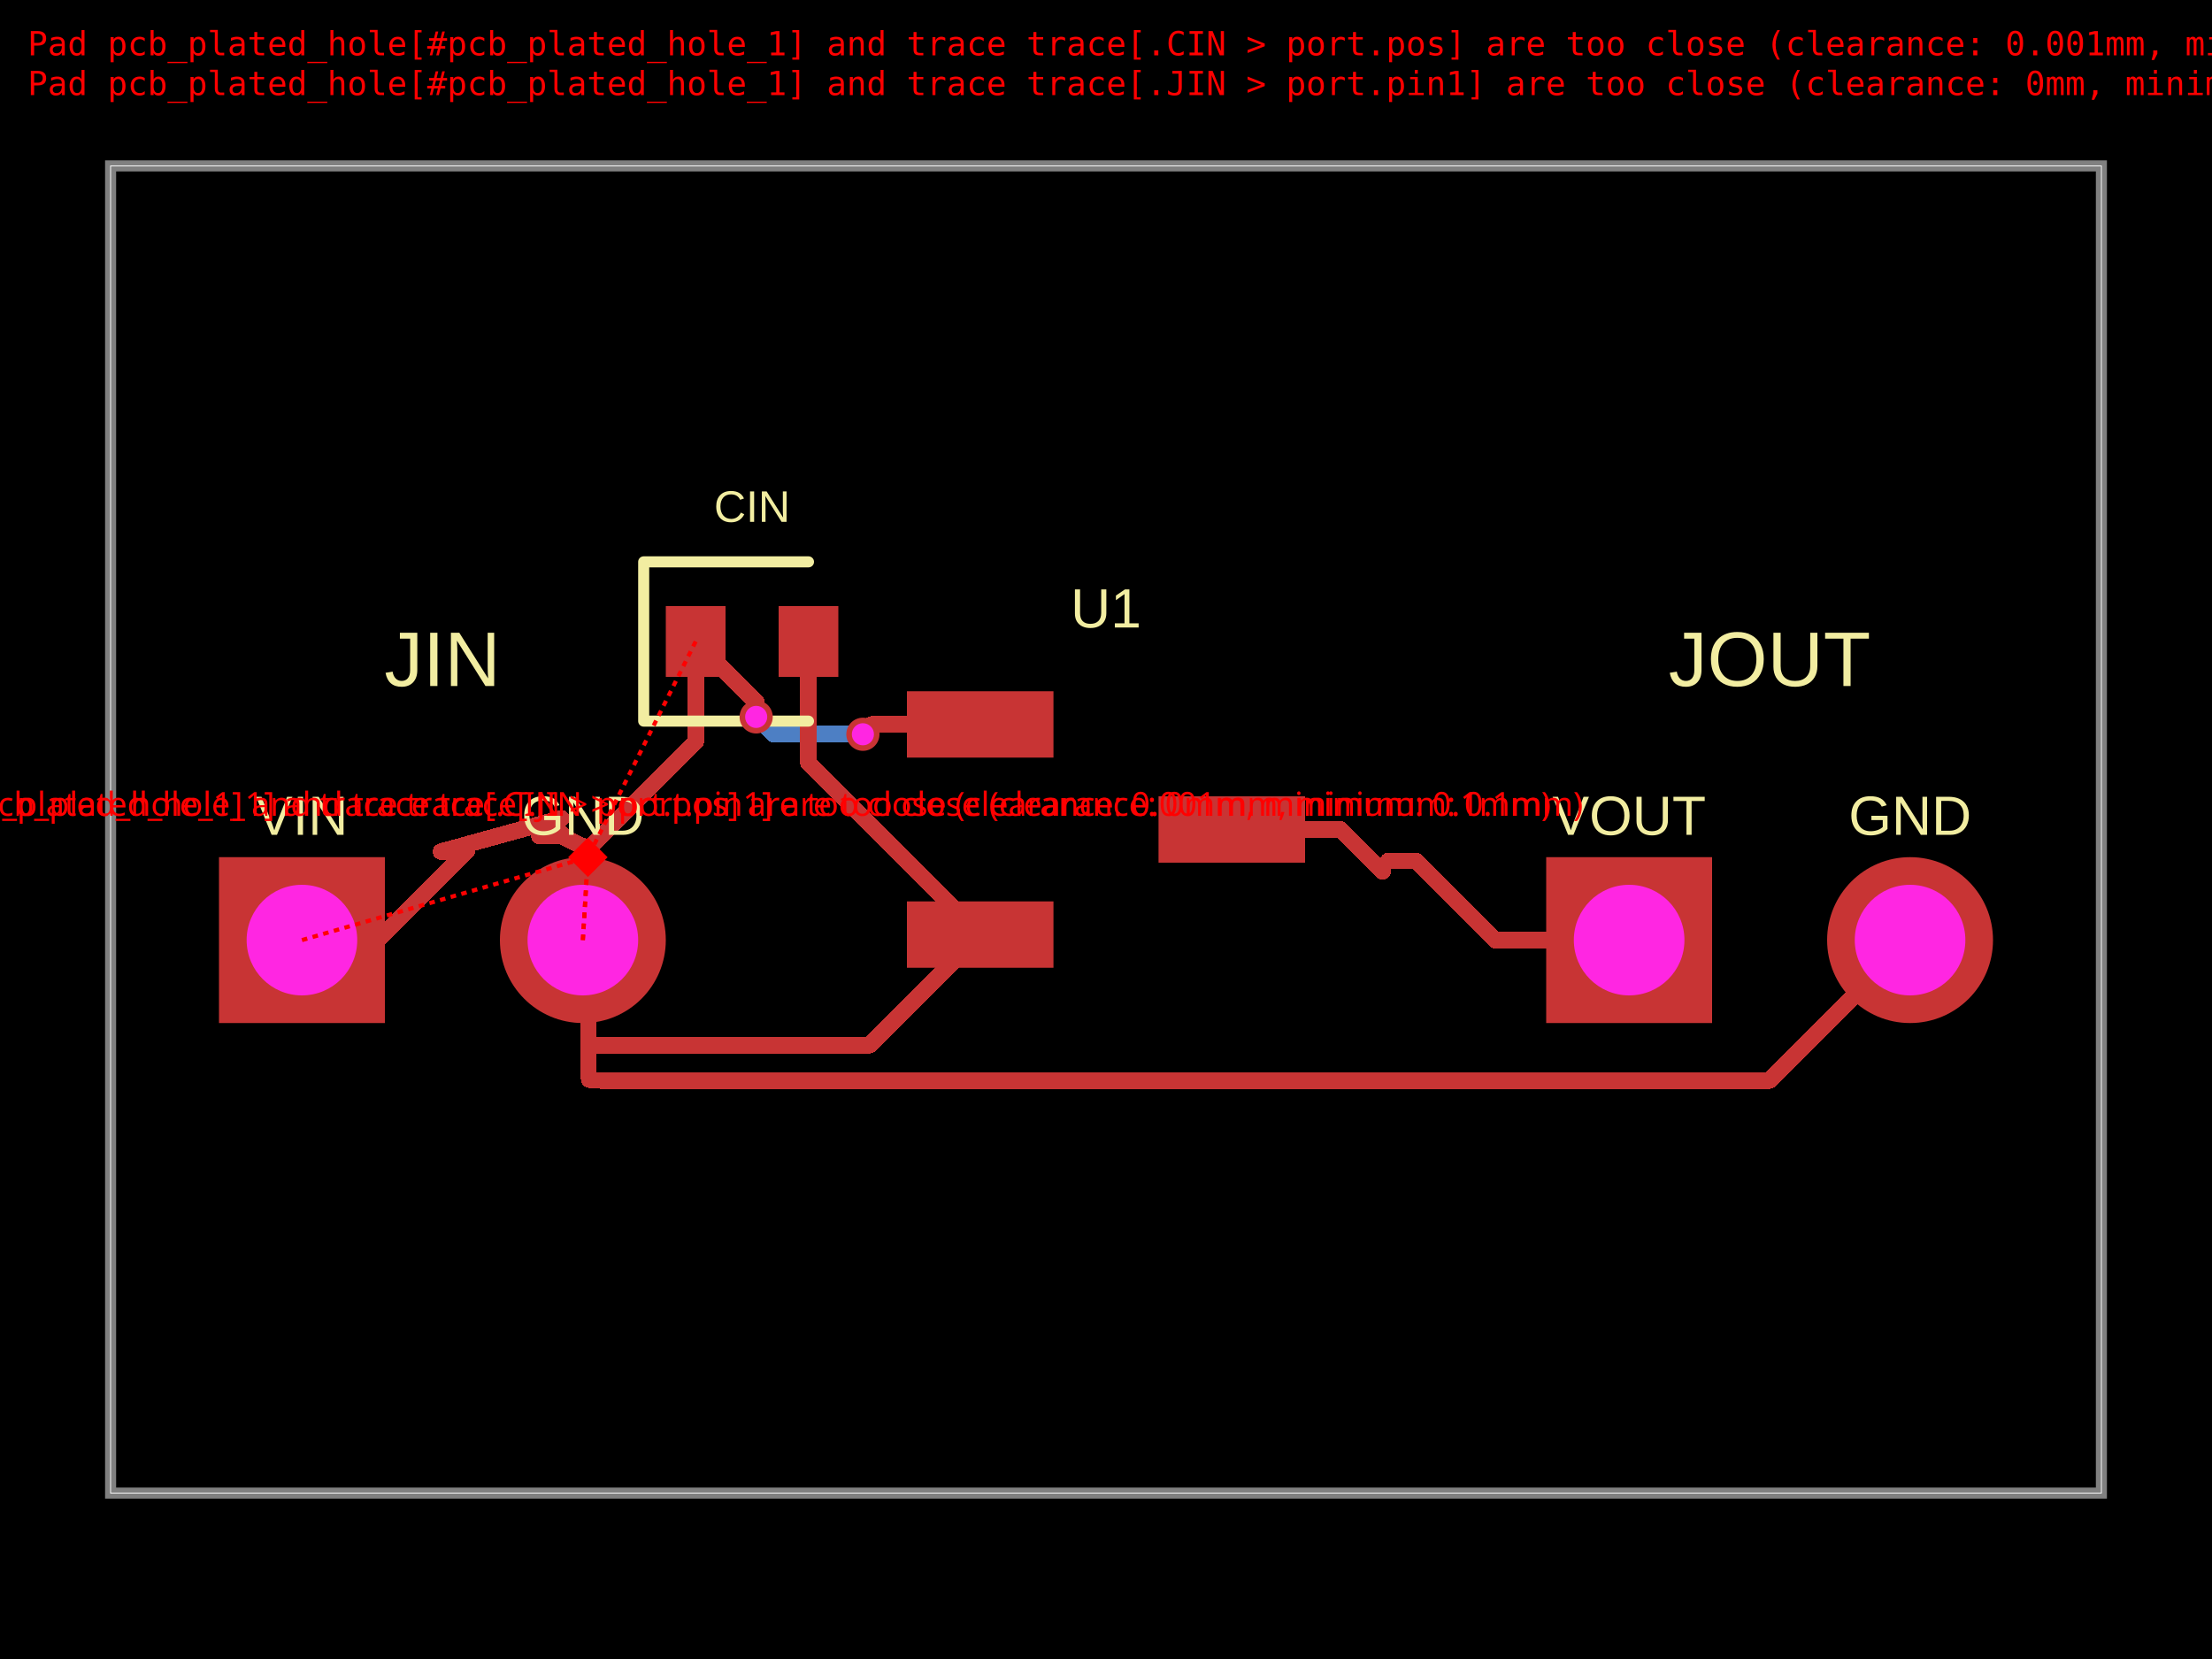
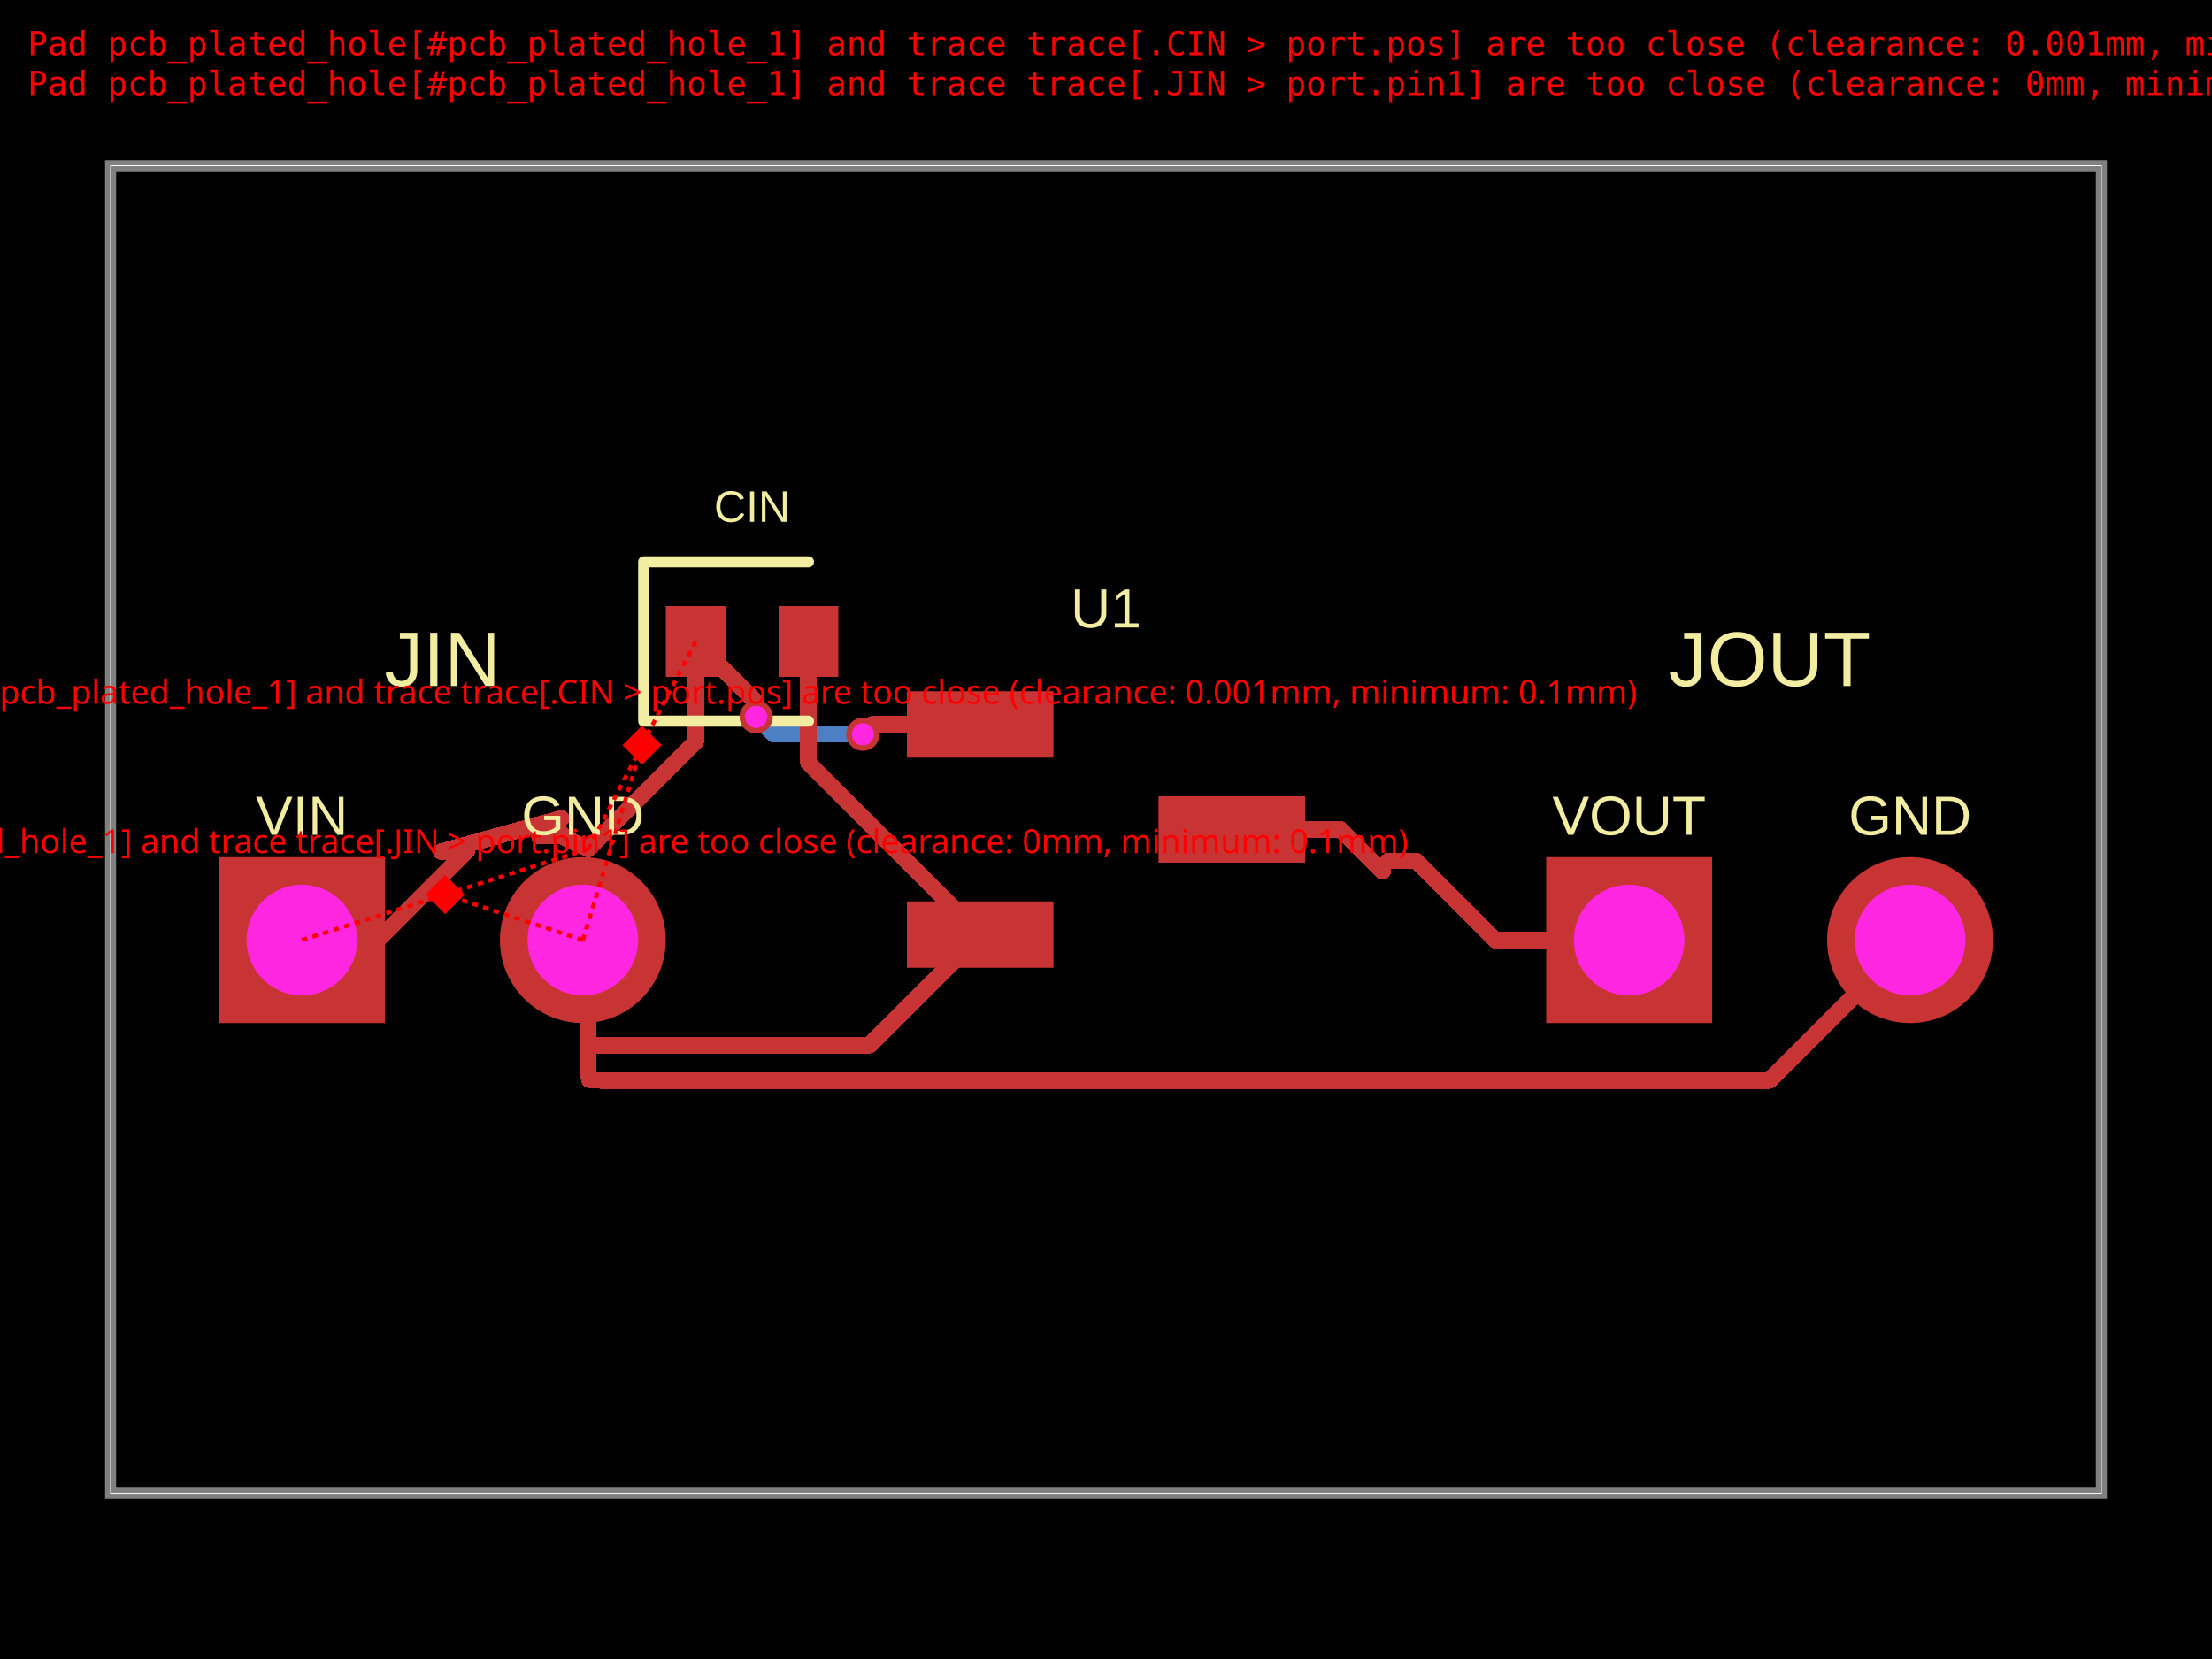
<svg xmlns="http://www.w3.org/2000/svg" width="800" height="600" data-software-used-string="@tscircuit/core@0.0.1287">
  <style />
  <rect class="boundary" x="0" y="0" fill="#000" width="800" height="600" data-type="pcb_background" data-pcb-layer="global" />
  <rect class="pcb-boundary" fill="none" stroke="#fff" stroke-width="0.3" x="40" y="60" width="720" height="480" data-type="pcb_boundary" data-pcb-layer="global" />
  <path class="pcb-board" d="M 40 540 L 760 540 L 760 60 L 40 60 Z" fill="none" stroke="rgba(255, 255, 255, 0.5)" stroke-width="4" data-type="pcb_board" data-pcb-layer="board" />
  <path class="pcb-trace" stroke="rgb(77, 127, 196)" fill="none" d="M 312.08 265.56 L 279.76 265.56" stroke-width="6" stroke-linecap="round" stroke-linejoin="round" shape-rendering="crispEdges" data-type="pcb_trace" data-pcb-layer="bottom" />
  <path class="pcb-trace" stroke="rgb(77, 127, 196)" fill="none" d="M 279.76 265.56 L 274.385 260.185" stroke-width="6" stroke-linecap="round" stroke-linejoin="round" shape-rendering="crispEdges" data-type="pcb_trace" data-pcb-layer="bottom" />
  <path class="pcb-trace" stroke="rgb(77, 127, 196)" fill="none" d="M 274.385 260.185 L 273.48 259.28" stroke-width="6" stroke-linecap="round" stroke-linejoin="round" shape-rendering="crispEdges" data-type="pcb_trace" data-pcb-layer="bottom" />
  <rect class="pcb-pad" fill="rgb(200, 52, 52)" x="328" y="250" width="53" height="24" data-type="pcb_smtpad" data-pcb-layer="top" data-pad-name="U1.VIN" />
  <rect class="pcb-pad" fill="rgb(200, 52, 52)" x="328" y="326" width="53" height="24" data-type="pcb_smtpad" data-pcb-layer="top" data-pad-name="U1.GND" />
  <rect class="pcb-pad" fill="rgb(200, 52, 52)" x="419" y="288" width="53" height="24" data-type="pcb_smtpad" data-pcb-layer="top" data-pad-name="U1.VOUT" />
  <rect class="pcb-pad" fill="rgb(200, 52, 52)" x="240.8" y="219.2" width="21.6" height="25.6" data-type="pcb_smtpad" data-pcb-layer="top" data-pad-name="CIN.pin1" />
  <rect class="pcb-pad" fill="rgb(200, 52, 52)" x="281.6" y="219.2" width="21.6" height="25.6" data-type="pcb_smtpad" data-pcb-layer="top" data-pad-name="CIN.pin2" />
  <path class="pcb-trace" stroke="rgb(200, 52, 52)" fill="none" d="M 445.5 300 L 484.83 300" stroke-width="6" stroke-linecap="round" stroke-linejoin="round" shape-rendering="crispEdges" data-type="pcb_trace" data-pcb-layer="top" />
  <path class="pcb-trace" stroke="rgb(200, 52, 52)" fill="none" d="M 484.83 300 L 500 315.17" stroke-width="6" stroke-linecap="round" stroke-linejoin="round" shape-rendering="crispEdges" data-type="pcb_trace" data-pcb-layer="top" />
  <path class="pcb-trace" stroke="rgb(200, 52, 52)" fill="none" d="M 292.4 232 L 292.4 275.88" stroke-width="6" stroke-linecap="round" stroke-linejoin="round" shape-rendering="crispEdges" data-type="pcb_trace" data-pcb-layer="top" />
  <path class="pcb-trace" stroke="rgb(200, 52, 52)" fill="none" d="M 292.4 275.88 L 354.52 338" stroke-width="6" stroke-linecap="round" stroke-linejoin="round" shape-rendering="crispEdges" data-type="pcb_trace" data-pcb-layer="top" />
  <path class="pcb-trace" stroke="rgb(200, 52, 52)" fill="none" d="M 212.8 378 L 314.52 378" stroke-width="6" stroke-linecap="round" stroke-linejoin="round" shape-rendering="crispEdges" data-type="pcb_trace" data-pcb-layer="top" />
  <path class="pcb-trace" stroke="rgb(200, 52, 52)" fill="none" d="M 314.52 378 L 354.52 338" stroke-width="6" stroke-linecap="round" stroke-linejoin="round" shape-rendering="crispEdges" data-type="pcb_trace" data-pcb-layer="top" />
  <path class="pcb-trace" stroke="rgb(200, 52, 52)" fill="none" d="M 251.6 232 L 251.6 268.24" stroke-width="6" stroke-linecap="round" stroke-linejoin="round" shape-rendering="crispEdges" data-type="pcb_trace" data-pcb-layer="top" />
  <path class="pcb-trace" stroke="rgb(200, 52, 52)" fill="none" d="M 251.6 268.24 L 212.8 307.04" stroke-width="6" stroke-linecap="round" stroke-linejoin="round" shape-rendering="crispEdges" data-type="pcb_trace" data-pcb-layer="top" />
  <path class="pcb-trace" stroke="rgb(200, 52, 52)" fill="none" d="M 354.5 262 L 315.322 262" stroke-width="6" stroke-linecap="round" stroke-linejoin="round" shape-rendering="crispEdges" data-type="pcb_trace" data-pcb-layer="top" />
  <path class="pcb-trace" stroke="rgb(200, 52, 52)" fill="none" d="M 315.322 262 L 314.743 262.579" stroke-width="6" stroke-linecap="round" stroke-linejoin="round" shape-rendering="crispEdges" data-type="pcb_trace" data-pcb-layer="top" />
  <path class="pcb-trace" stroke="rgb(200, 52, 52)" fill="none" d="M 314.743 262.579 L 314.743 262.897" stroke-width="6" stroke-linecap="round" stroke-linejoin="round" shape-rendering="crispEdges" data-type="pcb_trace" data-pcb-layer="top" />
  <path class="pcb-trace" stroke="rgb(200, 52, 52)" fill="none" d="M 314.743 262.897 L 312.08 265.56" stroke-width="6" stroke-linecap="round" stroke-linejoin="round" shape-rendering="crispEdges" data-type="pcb_trace" data-pcb-layer="top" />
  <path class="pcb-trace" stroke="rgb(200, 52, 52)" fill="none" d="M 273.48 259.28 L 273.48 253.88" stroke-width="6" stroke-linecap="round" stroke-linejoin="round" shape-rendering="crispEdges" data-type="pcb_trace" data-pcb-layer="top" />
  <path class="pcb-trace" stroke="rgb(200, 52, 52)" fill="none" d="M 273.48 253.88 L 251.6 232" stroke-width="6" stroke-linecap="round" stroke-linejoin="round" shape-rendering="crispEdges" data-type="pcb_trace" data-pcb-layer="top" />
  <path class="pcb-trace" stroke="rgb(200, 52, 52)" fill="none" d="M 589.2 340 L 540.756 340" stroke-width="6" stroke-linecap="round" stroke-linejoin="round" shape-rendering="crispEdges" data-type="pcb_trace" data-pcb-layer="top" />
  <path class="pcb-trace" stroke="rgb(200, 52, 52)" fill="none" d="M 540.756 340 L 512.116 311.36" stroke-width="6" stroke-linecap="round" stroke-linejoin="round" shape-rendering="crispEdges" data-type="pcb_trace" data-pcb-layer="top" />
  <path class="pcb-trace" stroke="rgb(200, 52, 52)" fill="none" d="M 512.116 311.36 L 502.121 311.36" stroke-width="6" stroke-linecap="round" stroke-linejoin="round" shape-rendering="crispEdges" data-type="pcb_trace" data-pcb-layer="top" />
  <path class="pcb-trace" stroke="rgb(200, 52, 52)" fill="none" d="M 210.8 340 L 210.8 360" stroke-width="6" stroke-linecap="round" stroke-linejoin="round" shape-rendering="crispEdges" data-type="pcb_trace" data-pcb-layer="top" />
  <path class="pcb-trace" stroke="rgb(200, 52, 52)" fill="none" d="M 210.8 360 L 208.832 362" stroke-width="6" stroke-linecap="round" stroke-linejoin="round" shape-rendering="crispEdges" data-type="pcb_trace" data-pcb-layer="top" />
  <path class="pcb-trace" stroke="rgb(200, 52, 52)" fill="none" d="M 208.832 362 L 212.8 367.4" stroke-width="6" stroke-linecap="round" stroke-linejoin="round" shape-rendering="crispEdges" data-type="pcb_trace" data-pcb-layer="top" />
  <path class="pcb-trace" stroke="rgb(200, 52, 52)" fill="none" d="M 212.8 367.4 L 212.8 378" stroke-width="6" stroke-linecap="round" stroke-linejoin="round" shape-rendering="crispEdges" data-type="pcb_trace" data-pcb-layer="top" />
  <path class="pcb-trace" stroke="rgb(200, 52, 52)" fill="none" d="M 690.8 340 L 640 390.8" stroke-width="6" stroke-linecap="round" stroke-linejoin="round" shape-rendering="crispEdges" data-type="pcb_trace" data-pcb-layer="top" />
  <path class="pcb-trace" stroke="rgb(200, 52, 52)" fill="none" d="M 640 390.8 L 220.462 390.8" stroke-width="6" stroke-linecap="round" stroke-linejoin="round" shape-rendering="crispEdges" data-type="pcb_trace" data-pcb-layer="top" />
  <path class="pcb-trace" stroke="rgb(200, 52, 52)" fill="none" d="M 220.462 390.8 L 219 390.8" stroke-width="6" stroke-linecap="round" stroke-linejoin="round" shape-rendering="crispEdges" data-type="pcb_trace" data-pcb-layer="top" />
  <path class="pcb-trace" stroke="rgb(200, 52, 52)" fill="none" d="M 219 390.8 L 218 390.8" stroke-width="6" stroke-linecap="round" stroke-linejoin="round" shape-rendering="crispEdges" data-type="pcb_trace" data-pcb-layer="top" />
  <path class="pcb-trace" stroke="rgb(200, 52, 52)" fill="none" d="M 218 390.8 L 217 390.76" stroke-width="6" stroke-linecap="round" stroke-linejoin="round" shape-rendering="crispEdges" data-type="pcb_trace" data-pcb-layer="top" />
  <path class="pcb-trace" stroke="rgb(200, 52, 52)" fill="none" d="M 217 390.76 L 216 390.76" stroke-width="6" stroke-linecap="round" stroke-linejoin="round" shape-rendering="crispEdges" data-type="pcb_trace" data-pcb-layer="top" />
  <path class="pcb-trace" stroke="rgb(200, 52, 52)" fill="none" d="M 216 390.76 L 215.04 390.76" stroke-width="6" stroke-linecap="round" stroke-linejoin="round" shape-rendering="crispEdges" data-type="pcb_trace" data-pcb-layer="top" />
  <path class="pcb-trace" stroke="rgb(200, 52, 52)" fill="none" d="M 215.04 390.76 L 214.08 390.68" stroke-width="6" stroke-linecap="round" stroke-linejoin="round" shape-rendering="crispEdges" data-type="pcb_trace" data-pcb-layer="top" />
  <path class="pcb-trace" stroke="rgb(200, 52, 52)" fill="none" d="M 214.08 390.68 L 213.16 390.44" stroke-width="6" stroke-linecap="round" stroke-linejoin="round" shape-rendering="crispEdges" data-type="pcb_trace" data-pcb-layer="top" />
  <path class="pcb-trace" stroke="rgb(200, 52, 52)" fill="none" d="M 213.16 390.44 L 212.8 388.6" stroke-width="6" stroke-linecap="round" stroke-linejoin="round" shape-rendering="crispEdges" data-type="pcb_trace" data-pcb-layer="top" />
  <path class="pcb-trace" stroke="rgb(200, 52, 52)" fill="none" d="M 212.8 388.6 L 212.8 378" stroke-width="6" stroke-linecap="round" stroke-linejoin="round" shape-rendering="crispEdges" data-type="pcb_trace" data-pcb-layer="top" />
  <path class="pcb-trace" stroke="rgb(200, 52, 52)" fill="none" d="M 109.2 340 L 136.636 340" stroke-width="6" stroke-linecap="round" stroke-linejoin="round" shape-rendering="crispEdges" data-type="pcb_trace" data-pcb-layer="top" />
  <path class="pcb-trace" stroke="rgb(200, 52, 52)" fill="none" d="M 136.636 340 L 168.85 307.786" stroke-width="6" stroke-linecap="round" stroke-linejoin="round" shape-rendering="crispEdges" data-type="pcb_trace" data-pcb-layer="top" />
  <path class="pcb-trace" stroke="rgb(200, 52, 52)" fill="none" d="M 168.85 307.786 L 159.486 308" stroke-width="6" stroke-linecap="round" stroke-linejoin="round" shape-rendering="crispEdges" data-type="pcb_trace" data-pcb-layer="top" />
  <path class="pcb-trace" stroke="rgb(200, 52, 52)" fill="none" d="M 159.486 308 L 203.063 295.97" stroke-width="6" stroke-linecap="round" stroke-linejoin="round" shape-rendering="crispEdges" data-type="pcb_trace" data-pcb-layer="top" />
  <path class="pcb-trace" stroke="rgb(200, 52, 52)" fill="none" d="M 203.063 295.97 L 197.946 300.506" stroke-width="6" stroke-linecap="round" stroke-linejoin="round" shape-rendering="crispEdges" data-type="pcb_trace" data-pcb-layer="top" />
  <path class="pcb-trace" stroke="rgb(200, 52, 52)" fill="none" d="M 197.946 300.506 L 197.145 300.506" stroke-width="6" stroke-linecap="round" stroke-linejoin="round" shape-rendering="crispEdges" data-type="pcb_trace" data-pcb-layer="top" />
  <path class="pcb-trace" stroke="rgb(200, 52, 52)" fill="none" d="M 197.145 300.506 L 195.104 302.4" stroke-width="6" stroke-linecap="round" stroke-linejoin="round" shape-rendering="crispEdges" data-type="pcb_trace" data-pcb-layer="top" />
  <path class="pcb-trace" stroke="rgb(200, 52, 52)" fill="none" d="M 195.104 302.4 L 202.424 302.4" stroke-width="6" stroke-linecap="round" stroke-linejoin="round" shape-rendering="crispEdges" data-type="pcb_trace" data-pcb-layer="top" />
  <path class="pcb-trace" stroke="rgb(200, 52, 52)" fill="none" d="M 202.424 302.4 L 203.079 301.588" stroke-width="6" stroke-linecap="round" stroke-linejoin="round" shape-rendering="crispEdges" data-type="pcb_trace" data-pcb-layer="top" />
  <path class="pcb-trace" stroke="rgb(200, 52, 52)" fill="none" d="M 203.079 301.588 L 203.079 302.4" stroke-width="6" stroke-linecap="round" stroke-linejoin="round" shape-rendering="crispEdges" data-type="pcb_trace" data-pcb-layer="top" />
  <path class="pcb-trace" stroke="rgb(200, 52, 52)" fill="none" d="M 203.079 302.4 L 212.8 307.057" stroke-width="6" stroke-linecap="round" stroke-linejoin="round" shape-rendering="crispEdges" data-type="pcb_trace" data-pcb-layer="top" />
  <text x="0" y="0" dx="0" dy="0" fill="#f2eda1" font-family="Arial, sans-serif" font-size="20" text-anchor="middle" dominant-baseline="central" transform="matrix(1,0,0,1,400,220)" class="pcb-silkscreen-text pcb-silkscreen-top" data-pcb-silkscreen-text-id="pcb_silkscreen_text_0" stroke="none" data-type="pcb_silkscreen_text" data-pcb-layer="top">U1</text>
  <path class="pcb-silkscreen pcb-silkscreen-top" d="M 292.4 203.2 L 232.8 203.2 L 232.8 260.8 L 292.4 260.8" fill="none" stroke="#f2eda1" stroke-width="4" stroke-linecap="round" stroke-linejoin="round" data-pcb-component-id="pcb_component_1" data-pcb-silkscreen-path-id="pcb_silkscreen_path_0" data-type="pcb_silkscreen_path" data-pcb-layer="top" />
  <text x="0" y="0" dx="0" dy="0" fill="#f2eda1" font-family="Arial, sans-serif" font-size="16" text-anchor="middle" dominant-baseline="central" transform="matrix(1,0,0,1,272,183.2)" class="pcb-silkscreen-text pcb-silkscreen-top" data-pcb-silkscreen-text-id="pcb_silkscreen_text_1" stroke="none" data-type="pcb_silkscreen_text" data-pcb-layer="top">CIN</text>
  <text x="0" y="0" dx="0" dy="0" fill="#f2eda1" font-family="Arial, sans-serif" font-size="20" text-anchor="middle" dominant-baseline="central" transform="matrix(1,0,0,1,109.2,295)" class="pcb-silkscreen-text pcb-silkscreen-top" data-pcb-silkscreen-text-id="pcb_silkscreen_text_2" stroke="none" data-type="pcb_silkscreen_text" data-pcb-layer="top">VIN</text>
  <text x="0" y="0" dx="0" dy="0" fill="#f2eda1" font-family="Arial, sans-serif" font-size="20" text-anchor="middle" dominant-baseline="central" transform="matrix(1,0,0,1,210.8,295)" class="pcb-silkscreen-text pcb-silkscreen-top" data-pcb-silkscreen-text-id="pcb_silkscreen_text_3" stroke="none" data-type="pcb_silkscreen_text" data-pcb-layer="top">GND</text>
  <text x="0" y="0" dx="0" dy="0" fill="#f2eda1" font-family="Arial, sans-serif" font-size="28" text-anchor="middle" dominant-baseline="central" transform="matrix(1,0,0,1,160,238.4)" class="pcb-silkscreen-text pcb-silkscreen-top" data-pcb-silkscreen-text-id="pcb_silkscreen_text_4" stroke="none" data-type="pcb_silkscreen_text" data-pcb-layer="top">JIN</text>
  <text x="0" y="0" dx="0" dy="0" fill="#f2eda1" font-family="Arial, sans-serif" font-size="20" text-anchor="middle" dominant-baseline="central" transform="matrix(1,0,0,1,589.2,295)" class="pcb-silkscreen-text pcb-silkscreen-top" data-pcb-silkscreen-text-id="pcb_silkscreen_text_5" stroke="none" data-type="pcb_silkscreen_text" data-pcb-layer="top">VOUT</text>
  <text x="0" y="0" dx="0" dy="0" fill="#f2eda1" font-family="Arial, sans-serif" font-size="20" text-anchor="middle" dominant-baseline="central" transform="matrix(1,0,0,1,690.8,295)" class="pcb-silkscreen-text pcb-silkscreen-top" data-pcb-silkscreen-text-id="pcb_silkscreen_text_6" stroke="none" data-type="pcb_silkscreen_text" data-pcb-layer="top">GND</text>
  <text x="0" y="0" dx="0" dy="0" fill="#f2eda1" font-family="Arial, sans-serif" font-size="28" text-anchor="middle" dominant-baseline="central" transform="matrix(1,0,0,1,640,238.4)" class="pcb-silkscreen-text pcb-silkscreen-top" data-pcb-silkscreen-text-id="pcb_silkscreen_text_7" stroke="none" data-type="pcb_silkscreen_text" data-pcb-layer="top">JOUT</text>
  <g data-type="pcb_plated_hole" data-pcb-layer="through" data-pad-name="JIN.VIN">
    <rect class="pcb-hole-outer-pad" fill="rgb(200, 52, 52)" x="79.2" y="310" width="60" height="60" data-type="pcb_plated_hole" data-pcb-layer="top" />
    <circle class="pcb-hole-inner" fill="#FF26E2" cx="109.2" cy="340" r="20" data-type="pcb_plated_hole_drill" data-pcb-layer="drill" />
  </g>
  <g data-type="pcb_plated_hole" data-pcb-layer="through" data-pad-name="JIN.GND">
    <circle class="pcb-hole-outer" fill="rgb(200, 52, 52)" cx="210.8" cy="340" r="30" data-type="pcb_plated_hole" data-pcb-layer="top" />
    <circle class="pcb-hole-inner" fill="#FF26E2" cx="210.8" cy="340" r="20" data-type="pcb_plated_hole_drill" data-pcb-layer="drill" />
  </g>
  <g data-type="pcb_plated_hole" data-pcb-layer="through" data-pad-name="JOUT.VOUT">
    <rect class="pcb-hole-outer-pad" fill="rgb(200, 52, 52)" x="559.2" y="310" width="60" height="60" data-type="pcb_plated_hole" data-pcb-layer="top" />
    <circle class="pcb-hole-inner" fill="#FF26E2" cx="589.2" cy="340" r="20" data-type="pcb_plated_hole_drill" data-pcb-layer="drill" />
  </g>
  <g data-type="pcb_plated_hole" data-pcb-layer="through" data-pad-name="JOUT.GND">
    <circle class="pcb-hole-outer" fill="rgb(200, 52, 52)" cx="690.8" cy="340" r="30" data-type="pcb_plated_hole" data-pcb-layer="top" />
    <circle class="pcb-hole-inner" fill="#FF26E2" cx="690.8" cy="340" r="20" data-type="pcb_plated_hole_drill" data-pcb-layer="drill" />
  </g>
  <g data-type="pcb_via" data-pcb-layer="through">
    <circle class="pcb-hole-outer" fill="rgb(200, 52, 52)" cx="312.08" cy="265.56" r="6" data-type="pcb_via" data-pcb-layer="top" />
    <circle class="pcb-hole-inner" fill="#FF26E2" cx="312.08" cy="265.56" r="4" data-type="pcb_via" data-pcb-layer="drill" />
  </g>
  <g data-type="pcb_via" data-pcb-layer="through">
    <circle class="pcb-hole-outer" fill="rgb(200, 52, 52)" cx="273.48" cy="259.28" r="6" data-type="pcb_via" data-pcb-layer="top" />
    <circle class="pcb-hole-inner" fill="#FF26E2" cx="273.48" cy="259.28" r="4" data-type="pcb_via" data-pcb-layer="drill" />
  </g>
-   <line x1="251.6" y1="232" x2="212.618" y2="310.045" stroke="red" stroke-width="1.5" stroke-dasharray="2,2" data-error-reference="trace-start" data-type="pcb_pad_trace_clearance_error" data-pcb-layer="overlay" />
-   <line x1="212.8" y1="307.04" x2="212.618" y2="310.045" stroke="red" stroke-width="1.5" stroke-dasharray="2,2" data-error-reference="trace-end" data-type="pcb_pad_trace_clearance_error" data-pcb-layer="overlay" />
-   <line x1="210.8" y1="340" x2="212.618" y2="310.045" stroke="red" stroke-width="1.5" stroke-dasharray="2,2" data-error-reference="obstacle" data-type="pcb_pad_trace_clearance_error" data-pcb-layer="overlay" />
-   <rect x="207.618" y="305.045" width="10" height="10" fill="red" transform="rotate(45 212.6177 310.0448)" data-type="pcb_pad_trace_clearance_error" data-pcb-layer="overlay" />
-   <text x="212.618" y="295.045" fill="red" font-family="sans-serif" font-size="12" text-anchor="middle" data-type="pcb_pad_trace_clearance_error" data-pcb-layer="overlay">Pad pcb_plated_hole[#pcb_plated_hole_1] and trace trace[.CIN &gt; port.pos] are too close (clearance: 0.001mm, minimum: 0.1mm)</text>
-   <line x1="109.2" y1="340" x2="212.618" y2="310.054" stroke="red" stroke-width="1.5" stroke-dasharray="2,2" data-error-reference="trace-start" data-type="pcb_pad_trace_clearance_error" data-pcb-layer="overlay" />
-   <line x1="212.8" y1="307.057" x2="212.618" y2="310.054" stroke="red" stroke-width="1.5" stroke-dasharray="2,2" data-error-reference="trace-end" data-type="pcb_pad_trace_clearance_error" data-pcb-layer="overlay" />
-   <line x1="210.8" y1="340" x2="212.618" y2="310.054" stroke="red" stroke-width="1.5" stroke-dasharray="2,2" data-error-reference="obstacle" data-type="pcb_pad_trace_clearance_error" data-pcb-layer="overlay" />
-   <rect x="207.618" y="305.054" width="10" height="10" fill="red" transform="rotate(45 212.6181 310.0536)" data-type="pcb_pad_trace_clearance_error" data-pcb-layer="overlay" />
-   <text x="212.618" y="295.054" fill="red" font-family="sans-serif" font-size="12" text-anchor="middle" data-type="pcb_pad_trace_clearance_error" data-pcb-layer="overlay">Pad pcb_plated_hole[#pcb_plated_hole_1] and trace trace[.JIN &gt; port.pin1] are too close (clearance: 0mm, minimum: 0.1mm)</text>
+   <line x1="251.6" y1="232" x2="232.2" y2="269.52" stroke="red" stroke-width="1.5" stroke-dasharray="2,2" data-error-reference="trace-start" data-type="pcb_pad_trace_clearance_error" data-pcb-layer="overlay" />
+   <line x1="212.8" y1="307.04" x2="232.2" y2="269.52" stroke="red" stroke-width="1.5" stroke-dasharray="2,2" data-error-reference="trace-end" data-type="pcb_pad_trace_clearance_error" data-pcb-layer="overlay" />
+   <line x1="210.8" y1="340" x2="232.2" y2="269.52" stroke="red" stroke-width="1.5" stroke-dasharray="2,2" data-error-reference="obstacle" data-type="pcb_pad_trace_clearance_error" data-pcb-layer="overlay" />
+   <rect x="227.2" y="264.52" width="10" height="10" fill="red" transform="rotate(45 232.2 269.52)" data-type="pcb_pad_trace_clearance_error" data-pcb-layer="overlay" />
+   <text x="232.2" y="254.52" fill="red" font-family="sans-serif" font-size="12" text-anchor="middle" data-type="pcb_pad_trace_clearance_error" data-pcb-layer="overlay">Pad pcb_plated_hole[#pcb_plated_hole_1] and trace trace[.CIN &gt; port.pos] are too close (clearance: 0.001mm, minimum: 0.1mm)</text>
+   <line x1="109.2" y1="340" x2="161" y2="323.529" stroke="red" stroke-width="1.5" stroke-dasharray="2,2" data-error-reference="trace-start" data-type="pcb_pad_trace_clearance_error" data-pcb-layer="overlay" />
+   <line x1="212.8" y1="307.057" x2="161" y2="323.529" stroke="red" stroke-width="1.5" stroke-dasharray="2,2" data-error-reference="trace-end" data-type="pcb_pad_trace_clearance_error" data-pcb-layer="overlay" />
+   <line x1="210.8" y1="340" x2="161" y2="323.529" stroke="red" stroke-width="1.5" stroke-dasharray="2,2" data-error-reference="obstacle" data-type="pcb_pad_trace_clearance_error" data-pcb-layer="overlay" />
+   <rect x="156" y="318.529" width="10" height="10" fill="red" transform="rotate(45 161 323.5287)" data-type="pcb_pad_trace_clearance_error" data-pcb-layer="overlay" />
+   <text x="161" y="308.529" fill="red" font-family="sans-serif" font-size="12" text-anchor="middle" data-type="pcb_pad_trace_clearance_error" data-pcb-layer="overlay">Pad pcb_plated_hole[#pcb_plated_hole_1] and trace trace[.JIN &gt; port.pin1] are too close (clearance: 0mm, minimum: 0.1mm)</text>
  <text x="10" y="20" fill="red" font-family="monospace" font-size="12px" data-type="pcb_error_text_overlay" data-layer="global">
    <tspan x="10" dy="0">Pad pcb_plated_hole[#pcb_plated_hole_1] and trace trace[.CIN &gt; port.pos] are too close (clearance: 0.001mm, minimum: 0.1mm)</tspan>
    <tspan x="10" dy="1.2em">Pad pcb_plated_hole[#pcb_plated_hole_1] and trace trace[.JIN &gt; port.pin1] are too close (clearance: 0mm, minimum: 0.1mm)</tspan>
  </text>
</svg>
